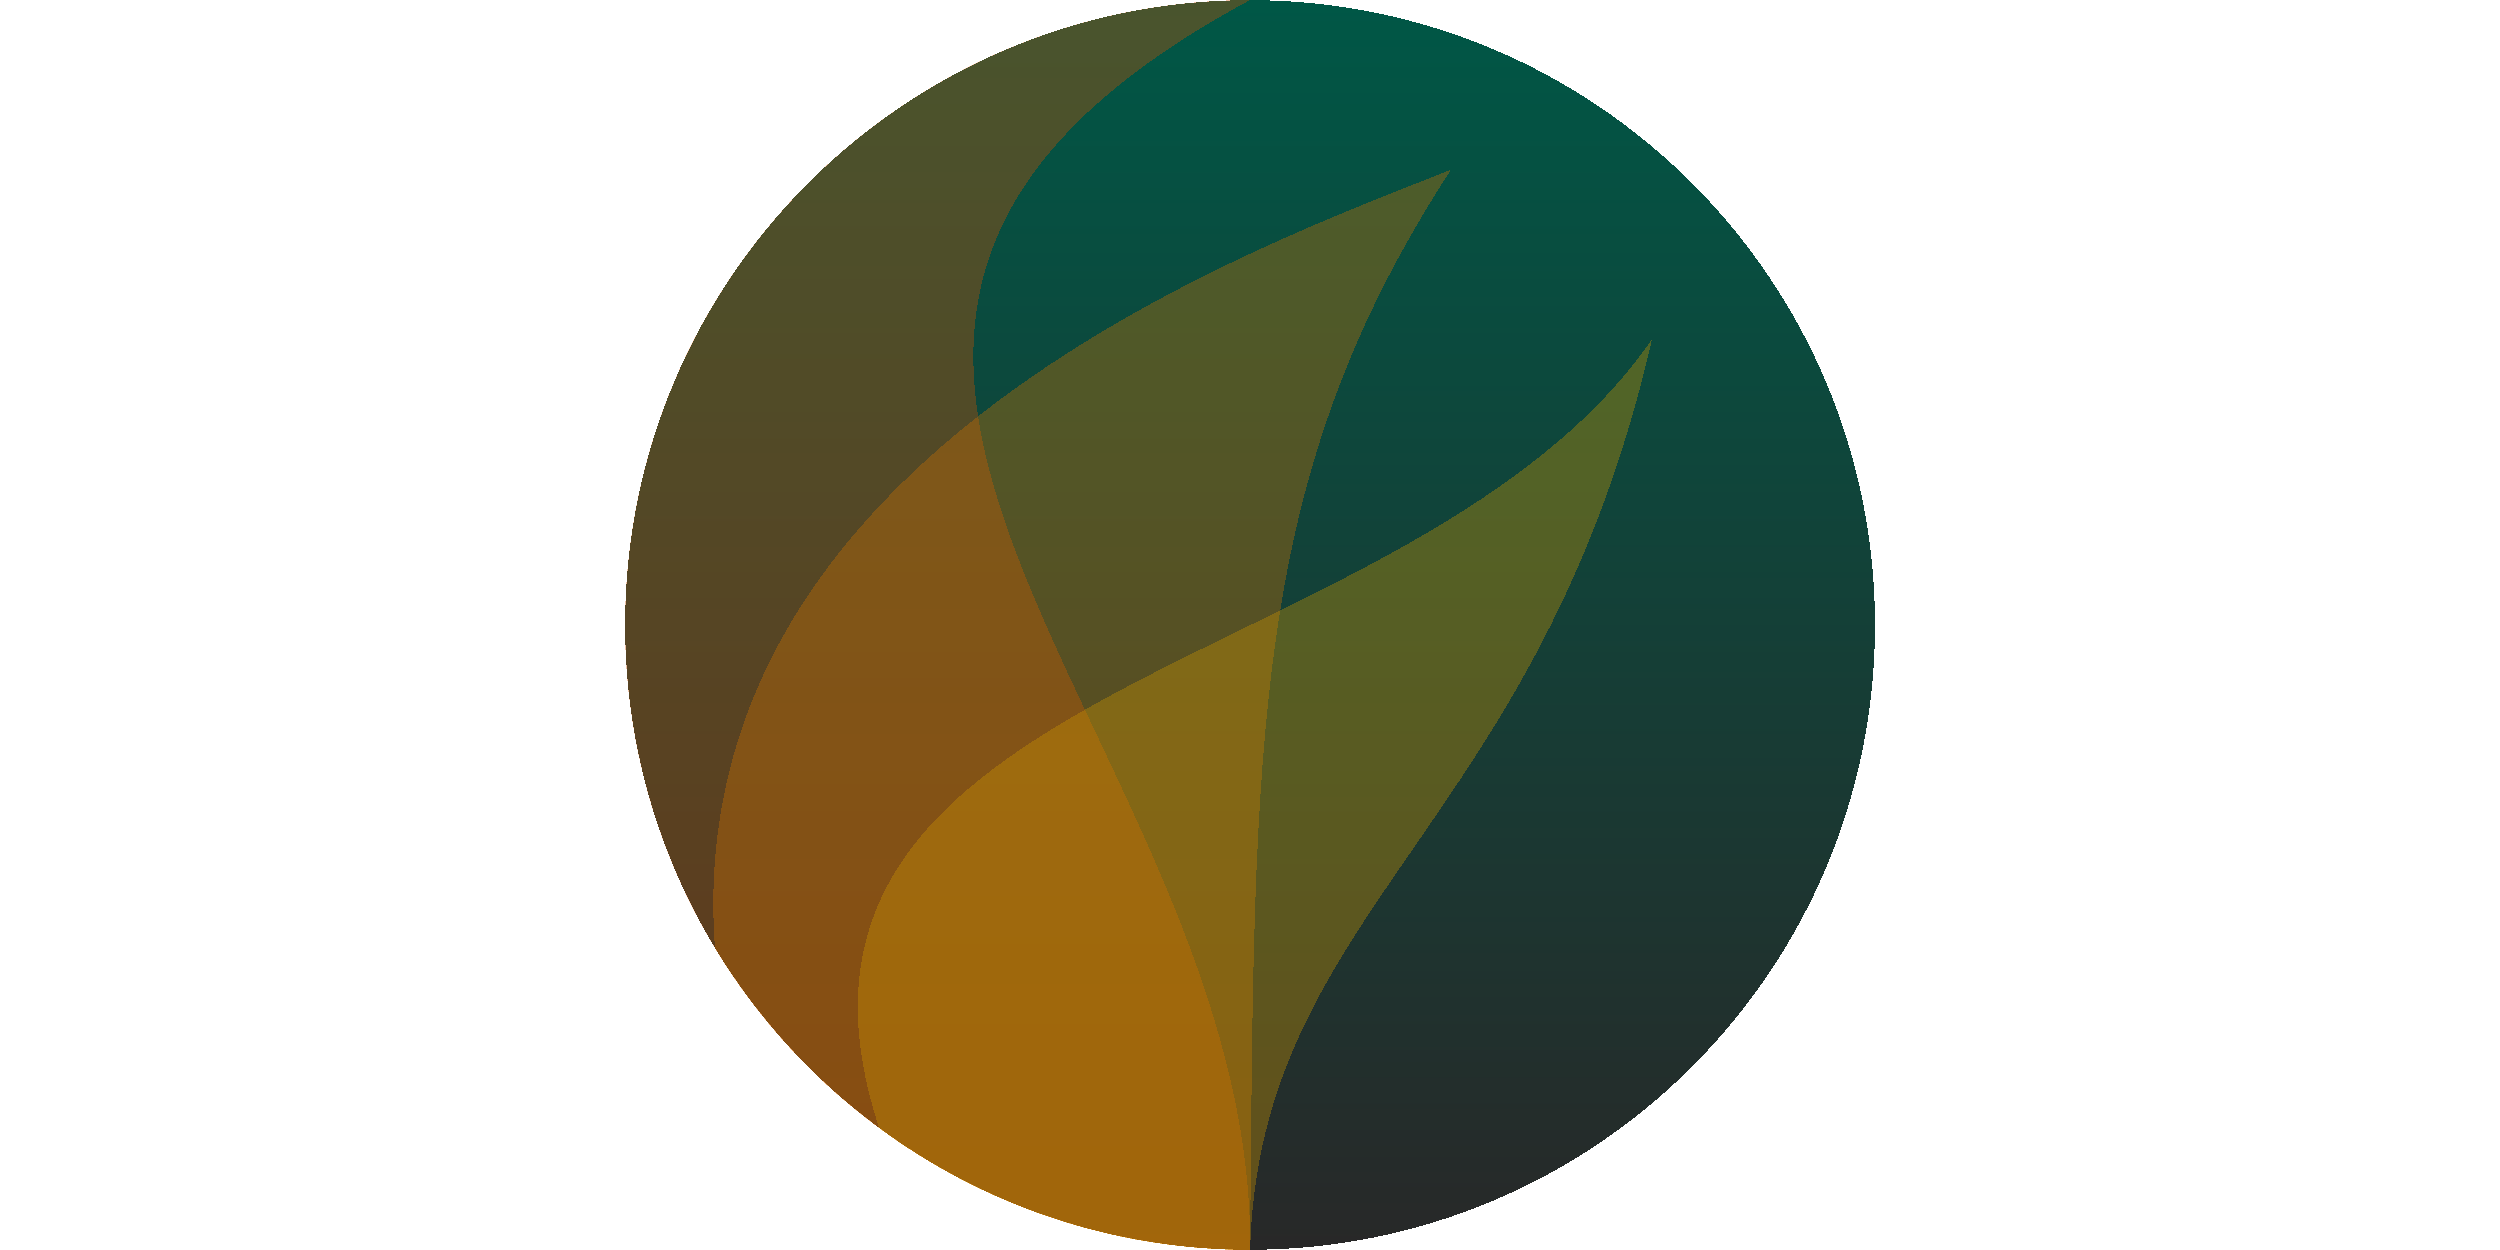
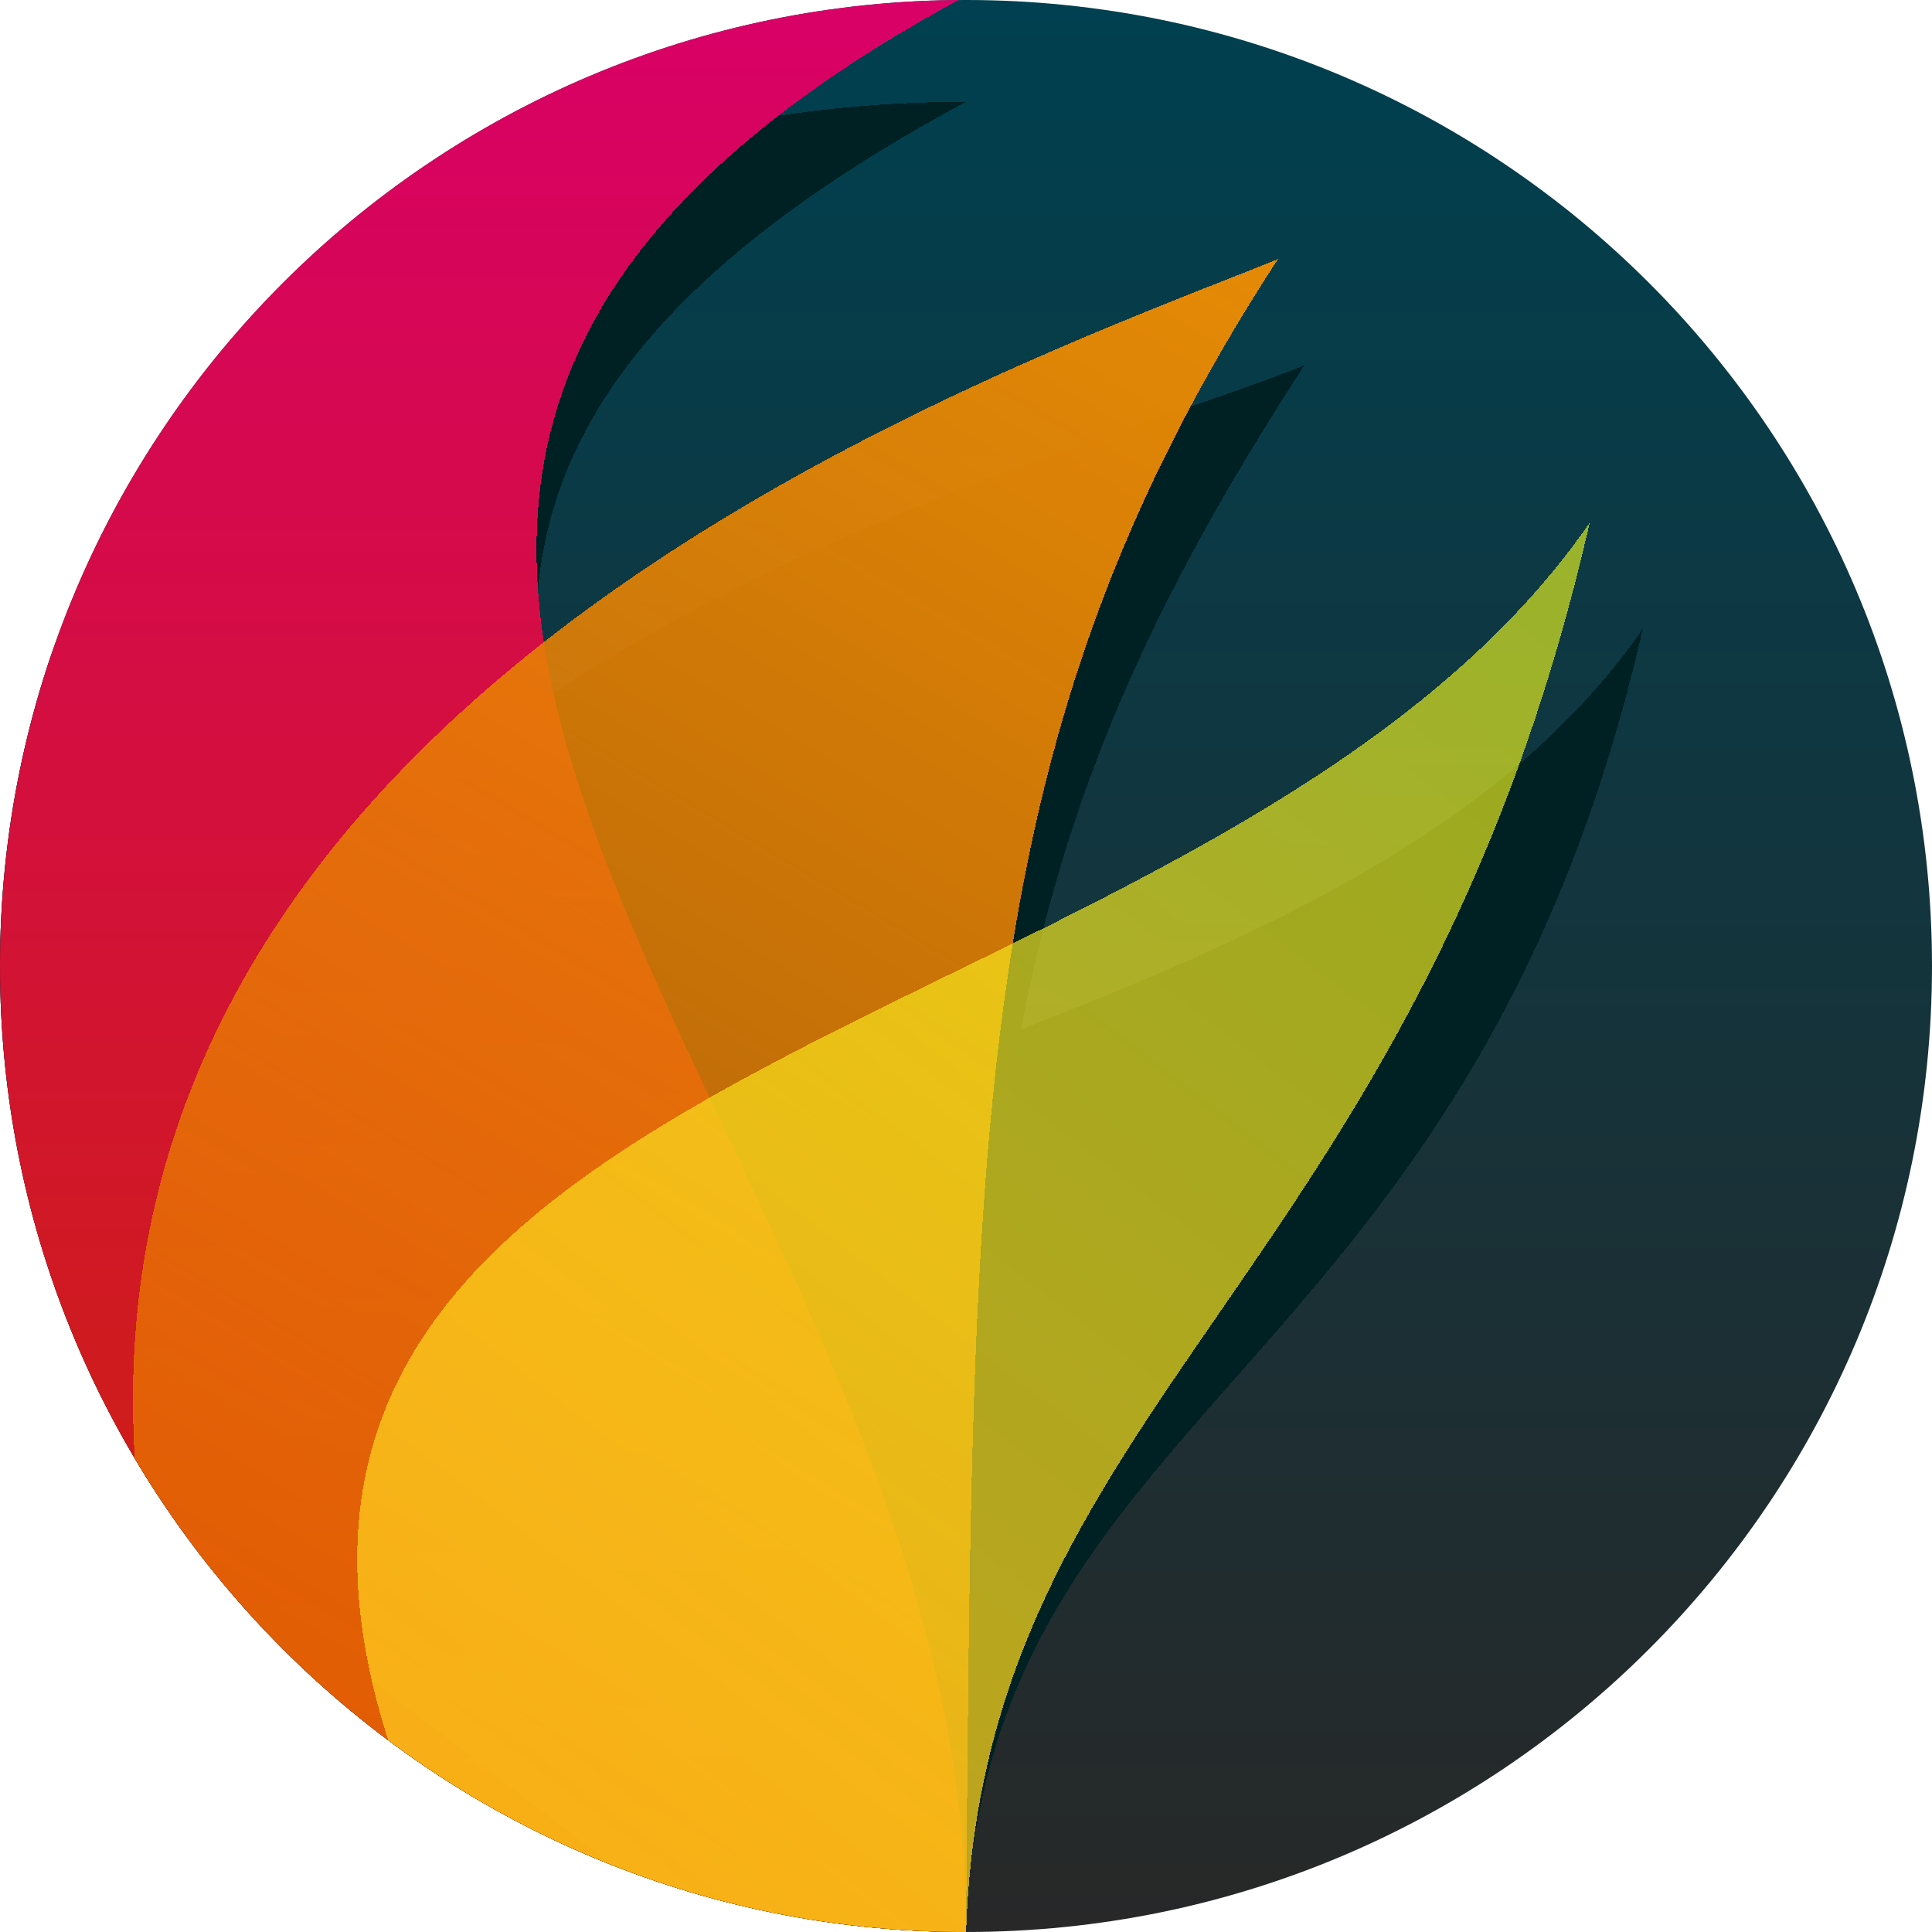
- <svg xmlns="http://www.w3.org/2000/svg" xmlns:xlink="http://www.w3.org/1999/xlink" width="240mm" height="120mm" viewBox="0 0 240 120" version="1.1" id="svg4768" style="shape-rendering:crispEdges">
+ <svg xmlns="http://www.w3.org/2000/svg" xmlns:xlink="http://www.w3.org/1999/xlink" width="120mm" height="120mm" viewBox="0 0 120 120" version="1.1" id="svg4768" style="shape-rendering:crispEdges">
  <defs id="defs4762">
    <linearGradient xlink:href="#linearGradient825" id="linearGradient827" x1="106.173" y1="68.885" x2="106.173" y2="185.014" gradientUnits="userSpaceOnUse" gradientTransform="matrix(0.9995814,0,0,0.9995814,-6.342448,-45.45425)" />
    <linearGradient id="linearGradient825">
-       <stop style="stop-color:#005746;stop-opacity:1" offset="0" id="stop821" />
+       <stop style="stop-color:#004050;stop-opacity:1" offset="0" id="stop821" />
      <stop style="stop-color:#282828;stop-opacity:1" offset="1" id="stop823" />
    </linearGradient>
+     <linearGradient xlink:href="#linearGradient872" id="linearGradient851" x1="106.173" y1="185.014" x2="106.173" y2="69.019" gradientUnits="userSpaceOnUse" gradientTransform="matrix(1,0,0,0.9998312,-6.377587,-45.48546)" />
+     <linearGradient id="linearGradient872">
+       <stop id="stop868" offset="0" style="stop-color:#cb2600;stop-opacity:1" />
+       <stop id="stop870" offset="1" style="stop-color:#d90067;stop-opacity:1" />
+     </linearGradient>
+     <linearGradient xlink:href="#linearGradient857" id="linearGradient859" x1="124.836" y1="84.653" x2="71.729" y2="173.699" gradientUnits="userSpaceOnUse" gradientTransform="translate(-6.387106,-45.50664)" />
+     <linearGradient id="linearGradient857">
+       <stop style="stop-color:#e58a05;stop-opacity:1" offset="0" id="stop853" />
+       <stop style="stop-color:#ea7400;stop-opacity:0.722" offset="1" id="stop855" />
+     </linearGradient>
+     <linearGradient xlink:href="#linearGradient865" id="linearGradient918" gradientUnits="userSpaceOnUse" x1="143.499" y1="100.421" x2="82.453" y2="179.936" gradientTransform="translate(-6.387106,-45.50664)" />
+     <linearGradient id="linearGradient865">
+       <stop style="stop-color:#f2ff1d;stop-opacity:0.616" offset="0" id="stop861" />
+       <stop style="stop-color:#ffc81d;stop-opacity:0.772" offset="1" id="stop863" />
+     </linearGradient>
+     <clipPath clipPathUnits="userSpaceOnUse" id="clipPath987">
+       <circle r="57.808" cy="81.442" cx="99.786" id="circle989" style="fill:none;fill-opacity:1;fill-rule:nonzero;stroke:#000000;stroke-width:0.159;stroke-miterlimit:4;stroke-dasharray:none;stroke-opacity:1;shape-rendering:crispEdges" />
+     </clipPath>
  </defs>
-   <g id="layer1" transform="translate(20.22157,-21.44789)">
-     <g id="g7272" transform="matrix(1.033636,0,0,1.033422,-3.356167,-2.72217)">
+   <g id="layer1" transform="translate(-39.78593,-21.44237)">
+     <g id="g962" clip-path="url(#clipPath987)" transform="matrix(1.037915,0,0,1.037915,-3.783406,-3.087906)">
+       <circle r="58.04" cy="81.442" cx="99.786" id="path16" style="fill:url(#linearGradient827);fill-opacity:1;fill-rule:nonzero;stroke:none;stroke-width:1.264;stroke-miterlimit:4;stroke-dasharray:none;stroke-opacity:1" />
+       <path id="path16-3-75" d="m 99.786,139.507 c -21.075,0 -39.528,-11.228 -49.702,-28.029 -5.307,-8.763 -8.362,-19.043 -8.362,-30.036 -2e-6,-32.068 25.996,-51.714 58.064,-51.714 -58.056,31.2 0.419,61.551 0,109.779 z" style="display:inline;fill:#002124;fill-opacity:1;fill-rule:nonzero;stroke:none;stroke-width:1.265;stroke-miterlimit:4;stroke-dasharray:none;stroke-opacity:1" />
+       <path id="path16-3-6-3" d="m 99.786,139.507 c -21.075,0 -39.528,-11.228 -49.702,-28.029 -3.389,-46.401 52.862,-59.116 69.953,-65.982 -18.612,28.607 -19.831,45.783 -20.251,94.011 z" style="display:inline;fill:#002124;fill-opacity:1;fill-rule:nonzero;stroke:none;stroke-width:1.265;stroke-miterlimit:4;stroke-dasharray:none;stroke-opacity:1" />
+       <path id="path16-3-6-7-36" d="m 99.786,139.507 c -12.895,0 -24.808,-4.203 -34.444,-11.315 -14.008,-42.564 52.969,-35.137 74.945,-66.929 -10.391,45.427 -39.609,46.363 -40.501,78.243 z" style="display:inline;fill:#002124;fill-opacity:1;fill-rule:nonzero;stroke:none;stroke-width:1.265;stroke-miterlimit:4;stroke-dasharray:none;stroke-opacity:1" />
      <circle r="52.986" cy="79.305" cx="102.191" id="path10" style="opacity:0;fill:#bf881d;fill-opacity:0.667;fill-rule:nonzero;stroke:#005a00;stroke-width:1.265;stroke-miterlimit:4;stroke-dasharray:none;stroke-opacity:1" />
-       <g id="g7090">
-         <circle r="58.04" cy="81.442" cx="99.786" id="path16" style="fill:url(#linearGradient827);fill-opacity:1;fill-rule:nonzero;stroke:none;stroke-width:1.264;stroke-miterlimit:4;stroke-dasharray:none;stroke-opacity:1" />
-         <path id="path16-3" d="m 99.795,139.497 c -21.075,0 -39.528,-11.226 -49.702,-28.024 -5.307,-8.762 -8.362,-19.039 -8.362,-30.03 -2e-6,-32.063 25.996,-58.054 58.064,-58.055 -58.056,31.195 0.419,67.89 0,116.109 z" style="display:inline;opacity:0.353;fill:#d05000;fill-opacity:1;fill-rule:nonzero;stroke:none;stroke-width:1.265;stroke-miterlimit:4;stroke-dasharray:none;stroke-opacity:1" />
-         <path id="path16-3-6" d="m 99.786,139.507 c -21.075,0 -39.528,-11.228 -49.702,-28.029 C 46.694,65.077 101.358,46.012 118.449,39.147 99.837,67.754 100.205,91.28 99.786,139.507 Z" style="display:inline;opacity:0.353;fill:#d07200;fill-opacity:1;fill-rule:nonzero;stroke:none;stroke-width:1.265;stroke-miterlimit:4;stroke-dasharray:none;stroke-opacity:1" />
-         <path id="path16-3-6-7" d="m 99.786,139.507 c -12.895,0 -24.808,-4.203 -34.444,-11.315 -14.008,-42.564 49.794,-41.487 71.77,-73.279 -10.391,45.427 -36.434,52.713 -37.326,84.593 z" style="display:inline;opacity:0.353;fill:#d09500;fill-opacity:1;fill-rule:nonzero;stroke:none;stroke-width:1.265;stroke-miterlimit:4;stroke-dasharray:none;stroke-opacity:1" />
-       </g>
+       <path id="path16-3" d="m 99.795,139.497 c -21.075,0 -39.528,-11.226 -49.702,-28.024 -5.307,-8.762 -8.362,-19.039 -8.362,-30.03 -2e-6,-32.063 25.996,-58.054 58.064,-58.055 -58.056,31.195 0.419,67.89 0,116.109 z" style="display:inline;fill:url(#linearGradient851);fill-opacity:1;fill-rule:nonzero;stroke:none;stroke-width:1.265;stroke-miterlimit:4;stroke-dasharray:none;stroke-opacity:1" />
+       <path id="path16-3-6" d="m 99.786,139.507 c -21.075,0 -39.528,-11.228 -49.702,-28.029 C 46.694,65.077 101.358,46.012 118.449,39.147 99.837,67.754 100.205,91.28 99.786,139.507 Z" style="display:inline;fill:url(#linearGradient859);fill-opacity:1;fill-rule:nonzero;stroke:none;stroke-width:1.265;stroke-miterlimit:4;stroke-dasharray:none;stroke-opacity:1" />
+       <path id="path16-3-6-7" d="m 99.786,139.507 c -12.895,0 -24.808,-4.203 -34.444,-11.315 -14.008,-42.564 49.794,-41.487 71.77,-73.279 -10.391,45.427 -36.434,52.713 -37.326,84.593 z" style="display:inline;fill:url(#linearGradient918);fill-opacity:1;fill-rule:nonzero;stroke:none;stroke-width:1.265;stroke-miterlimit:4;stroke-dasharray:none;stroke-opacity:1" />
    </g>
  </g>
</svg>
